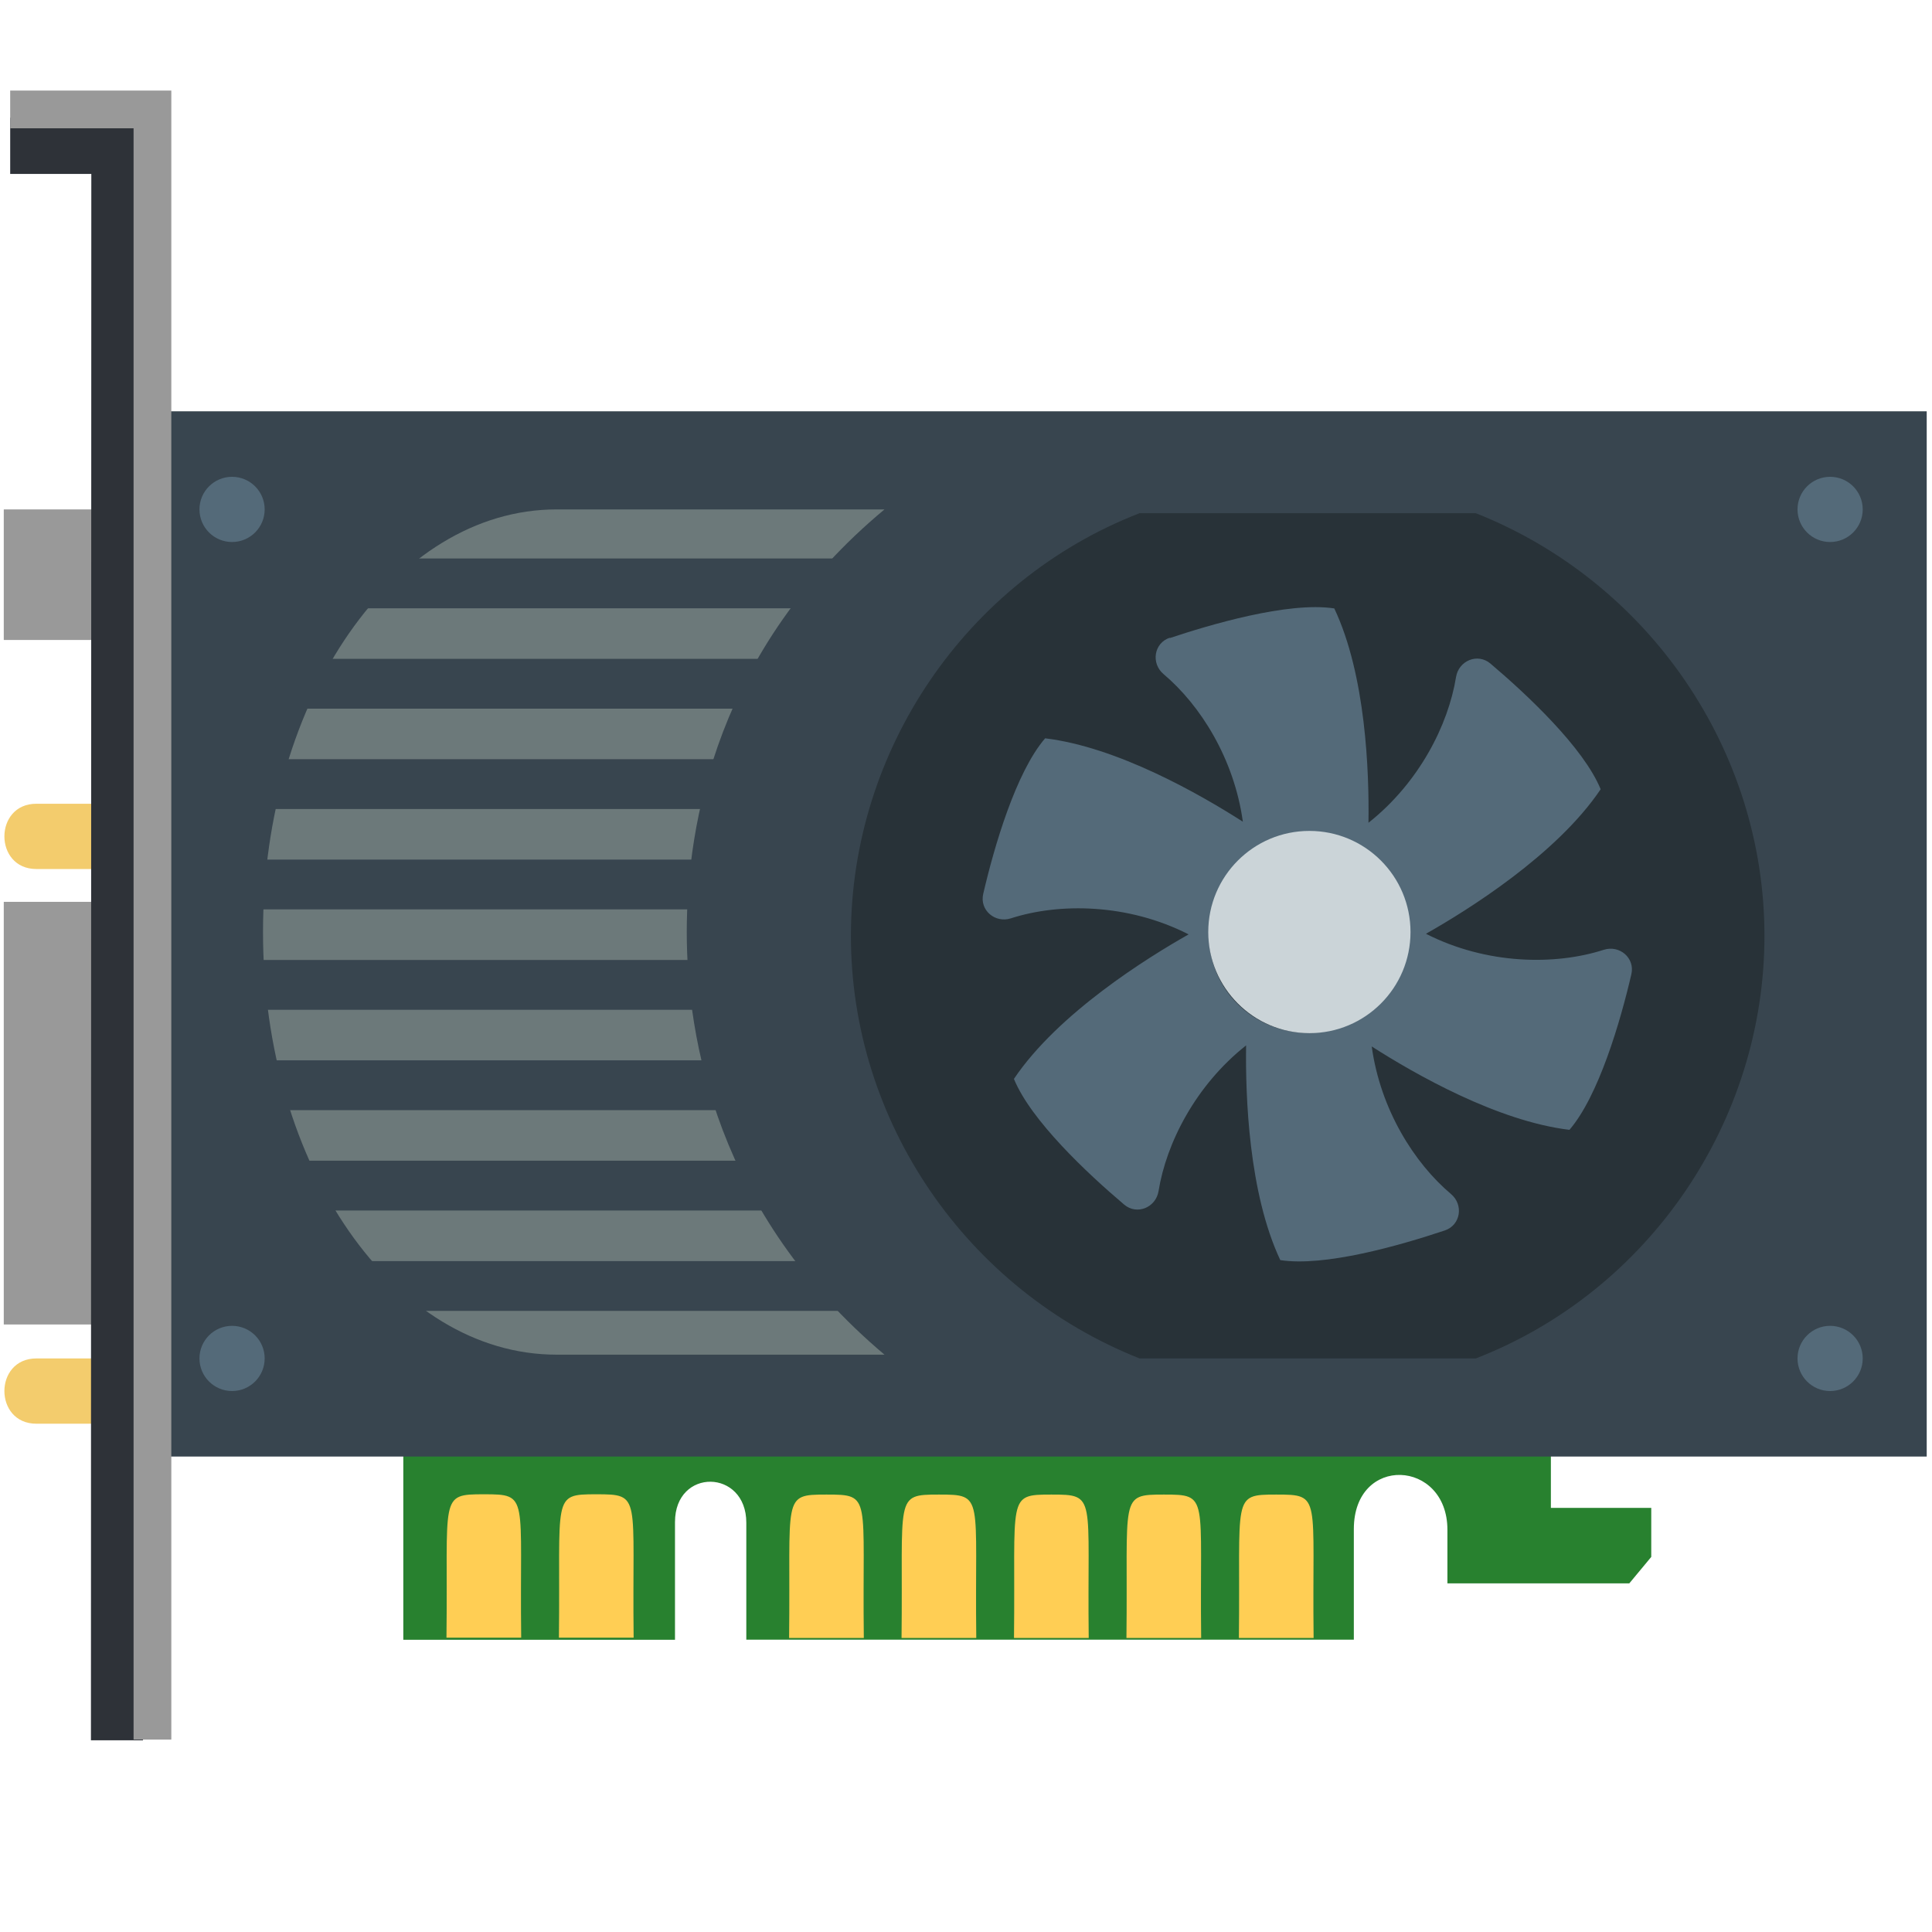
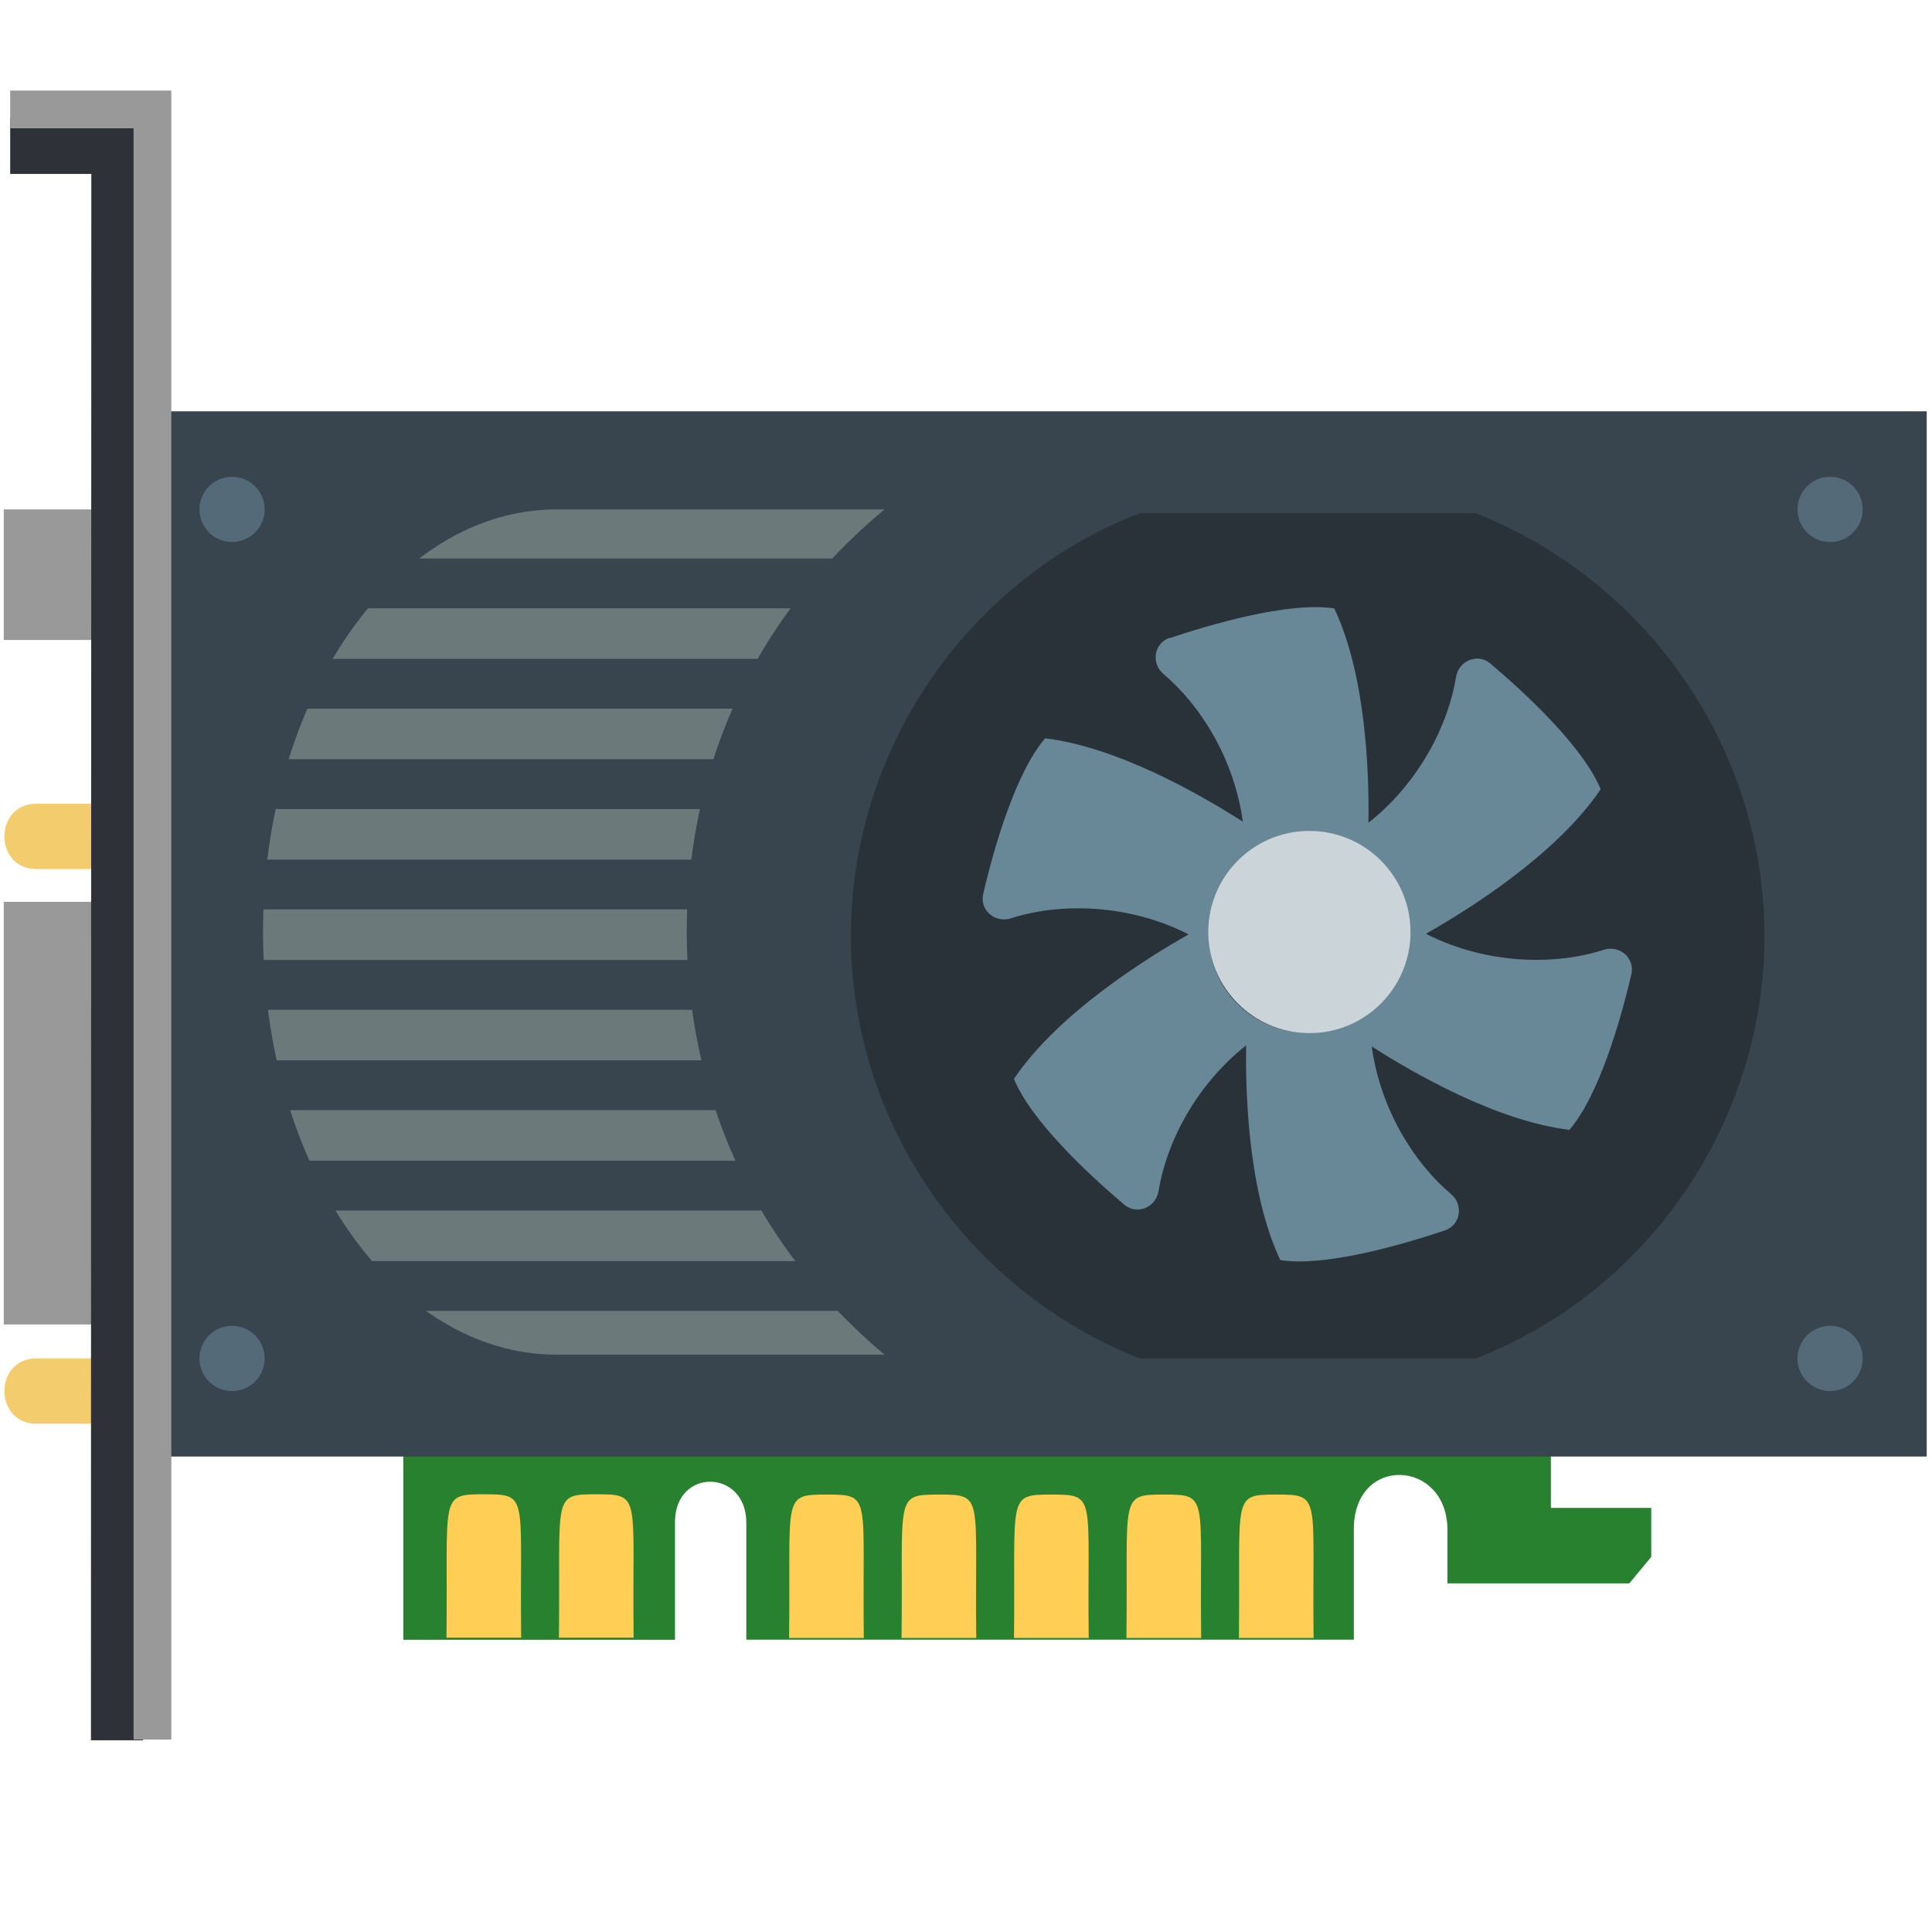
<svg xmlns="http://www.w3.org/2000/svg" width="512" height="512" version="1.1" viewBox="0 0 512 512">
  <path d="m411 368v31.6h26.6v13l-5.82 7.01h-48.2v-14.2c0-18.7-24.8-20-24.8-0.176v29.3h-161v-31c0-14.3-18.9-14.6-18.9-0.176v31.2h-72v-66.5z" fill="#28812f" />
  <path d="m158 396c12.2 0 9.48 0.358 9.92 38h-19.8c0.426-37.6-2.03-38 9.92-38zm-29.8 0c12.2 0 9.47 0.358 9.92 38h-19.8c0.426-37.6-2.03-38 9.92-38zm210 0.075c12.2 0 9.48 0.358 9.92 38h-19.8c0.426-37.6-2.03-38 9.92-38zm-29.8 0c12.2 0 9.48 0.358 9.92 38h-19.8c0.426-37.6-2.03-38 9.92-38zm-29.8 0c12.2 0 9.48 0.358 9.92 38h-19.8c0.426-37.6-2.03-38 9.92-38zm-29.8 0c12.2 0 9.48 0.358 9.92 38h-19.8c0.426-37.6-2.03-38 9.92-38zm-29.8 0c12.2 0 9.47 0.358 9.92 38h-19.8c0.426-37.6-2.03-38 9.92-38z" fill="#ffce54" />
  <rect x="35.6" y="109" width="475" height="277" fill="#38454f" />
  <circle cx="61.5" cy="135" r="8.64" fill="#546a79" />
  <circle cx="61.5" cy="360" r="8.64" fill="#546a79" />
  <circle cx="485" cy="135" r="8.64" fill="#546a79" />
  <circle cx="485" cy="360" r="8.64" fill="#546a79" />
  <rect x="1" y="239" width="25.9" height="112" fill="#999" />
  <path d="m9.64 213c-11.3 0-11.3 17.3 0 17.3h17.3c11.3 0 11.3-17.3 0-17.3zm0 147c-11.3 0-11.3 17.3 0 17.3h17.3c11.3 0 11.3-17.3 0-17.3z" fill="#f3cc6d" />
  <rect x="1" y="135" width="25.9" height="34.6" fill="#999" />
  <path d="m182 247c0-28.8 8.06-75.1 52.4-112h-86.9c-43 0-77.8 50.3-77.8 112 0 62.1 34.8 112 77.8 112h86.9c-44.4-37.4-52.4-83.8-52.4-112z" fill="#6c797a" />
  <path d="m96.2 148c-3.95 4.01-7.64 8.44-11.1 13.2h137c3.02-4.42 6.36-8.84 10.1-13.2zm-19.4 26.6c-2.29 4.22-4.4 8.62-6.29 13.2h138c1.84-4.37 4-8.78 6.39-13.2zm-10.9 26.6c-1.3 4.29-2.43 8.7-3.37 13.2h137c0.942-4.3 2.14-8.71 3.55-13.2zm-5.46 26.6c-0.533 4.33-0.906 8.74-1.1 13.2h137c0.19-4.17 0.549-8.58 1.15-13.2zm-1.09 26.6c0.16 4.47 0.487 8.87 0.987 13.2h137c-0.565-4.63-0.908-9.06-1.07-13.2zm3.13 26.6c0.908 4.51 2.01 8.91 3.27 13.2h137c-1.38-4.5-2.52-8.91-3.42-13.2zm7.92 26.6c1.84 4.58 3.89 8.98 6.13 13.2h137c-2.35-4.43-4.49-8.84-6.28-13.2zm14.2 26.6c3.33 4.76 6.94 9.17 10.8 13.2h136c-3.63-4.38-6.92-8.78-9.87-13.2z" fill="#38454f" />
  <path d="m302 360c-45.9-18.2-76.5-62.8-76.5-112s30.6-94.2 76.5-112h89.1c45.9 18.2 76.5 62.8 76.5 112s-30.6 94.2-76.5 112z" fill="#283238" />
-   <path d="m310 169c-4.21 1.41-5.03 6.8-1.63 9.66 9.72 8.19 18.7 22.4 21 39.1-11.5-7.36-33.3-19.8-52.4-22.1-7.75 8.99-13.5 28.7-16.4 41.2-1.03 4.31 3.1 7.86 7.33 6.51 12.8-4.14 31-3.96 47.1 4.25-10.9 6.16-34.6 20.9-46.3 38.3 4.5 11 19.4 25 29.2 33.3 3.38 2.88 8.42 0.804 9.13-3.58 2.05-12.7 9.8-28 23.2-38.6-0.193 13.5 0.685 39.1 9.06 56.9 11.7 1.81 31.4-3.78 43.6-7.86 4.21-1.41 5.03-6.8 1.63-9.66-9.72-8.19-18.7-22.4-21-39.1 11.5 7.36 33.3 19.8 52.4 22.1 7.74-9 13.5-28.7 16.4-41.2 1.03-4.31-3.1-7.87-7.33-6.51-12.8 4.14-31 3.96-47.1-4.25 10.9-6.16 34.6-20.9 46.3-38.3-4.5-11-19.4-25-29.2-33.3-3.38-2.88-8.42-0.804-9.13 3.58-2.05 12.7-9.8 28-23.2 38.6 0.193-13.5-0.688-39.1-9.06-56.8-12.3-1.89-33.4 4.45-43.6 7.86zm35.9 52.4c12.6-0.092 28.5 9.96 26.5 29.6-0.985 9.44-7.8 17.7-16.5 21-17.5 6.69-37.6-6.73-35.4-27.8 1.54-14.7 14.2-22.7 25.4-22.8z" fill="#546a79" />
+   <path d="m310 169c-4.21 1.41-5.03 6.8-1.63 9.66 9.72 8.19 18.7 22.4 21 39.1-11.5-7.36-33.3-19.8-52.4-22.1-7.75 8.99-13.5 28.7-16.4 41.2-1.03 4.31 3.1 7.86 7.33 6.51 12.8-4.14 31-3.96 47.1 4.25-10.9 6.16-34.6 20.9-46.3 38.3 4.5 11 19.4 25 29.2 33.3 3.38 2.88 8.42 0.804 9.13-3.58 2.05-12.7 9.8-28 23.2-38.6-0.193 13.5 0.685 39.1 9.06 56.9 11.7 1.81 31.4-3.78 43.6-7.86 4.21-1.41 5.03-6.8 1.63-9.66-9.72-8.19-18.7-22.4-21-39.1 11.5 7.36 33.3 19.8 52.4 22.1 7.74-9 13.5-28.7 16.4-41.2 1.03-4.31-3.1-7.87-7.33-6.51-12.8 4.14-31 3.96-47.1-4.25 10.9-6.16 34.6-20.9 46.3-38.3-4.5-11-19.4-25-29.2-33.3-3.38-2.88-8.42-0.804-9.13 3.58-2.05 12.7-9.8 28-23.2 38.6 0.193-13.5-0.688-39.1-9.06-56.8-12.3-1.89-33.4 4.45-43.6 7.86zm35.9 52.4c12.6-0.092 28.5 9.96 26.5 29.6-0.985 9.44-7.8 17.7-16.5 21-17.5 6.69-37.6-6.73-35.4-27.8 1.54-14.7 14.2-22.7 25.4-22.8z" fill="#688797" />
  <circle cx="347" cy="247" r="26.8" fill="#cbd4d8" />
  <path d="m24.2 46.1h-21.5v-14.9h35.2v430h-13.8z" fill="#2e3238" />
  <path d="m40.4 461v-432h-37.7" style="fill:none;stroke-width:10;stroke:#999" />
</svg>
